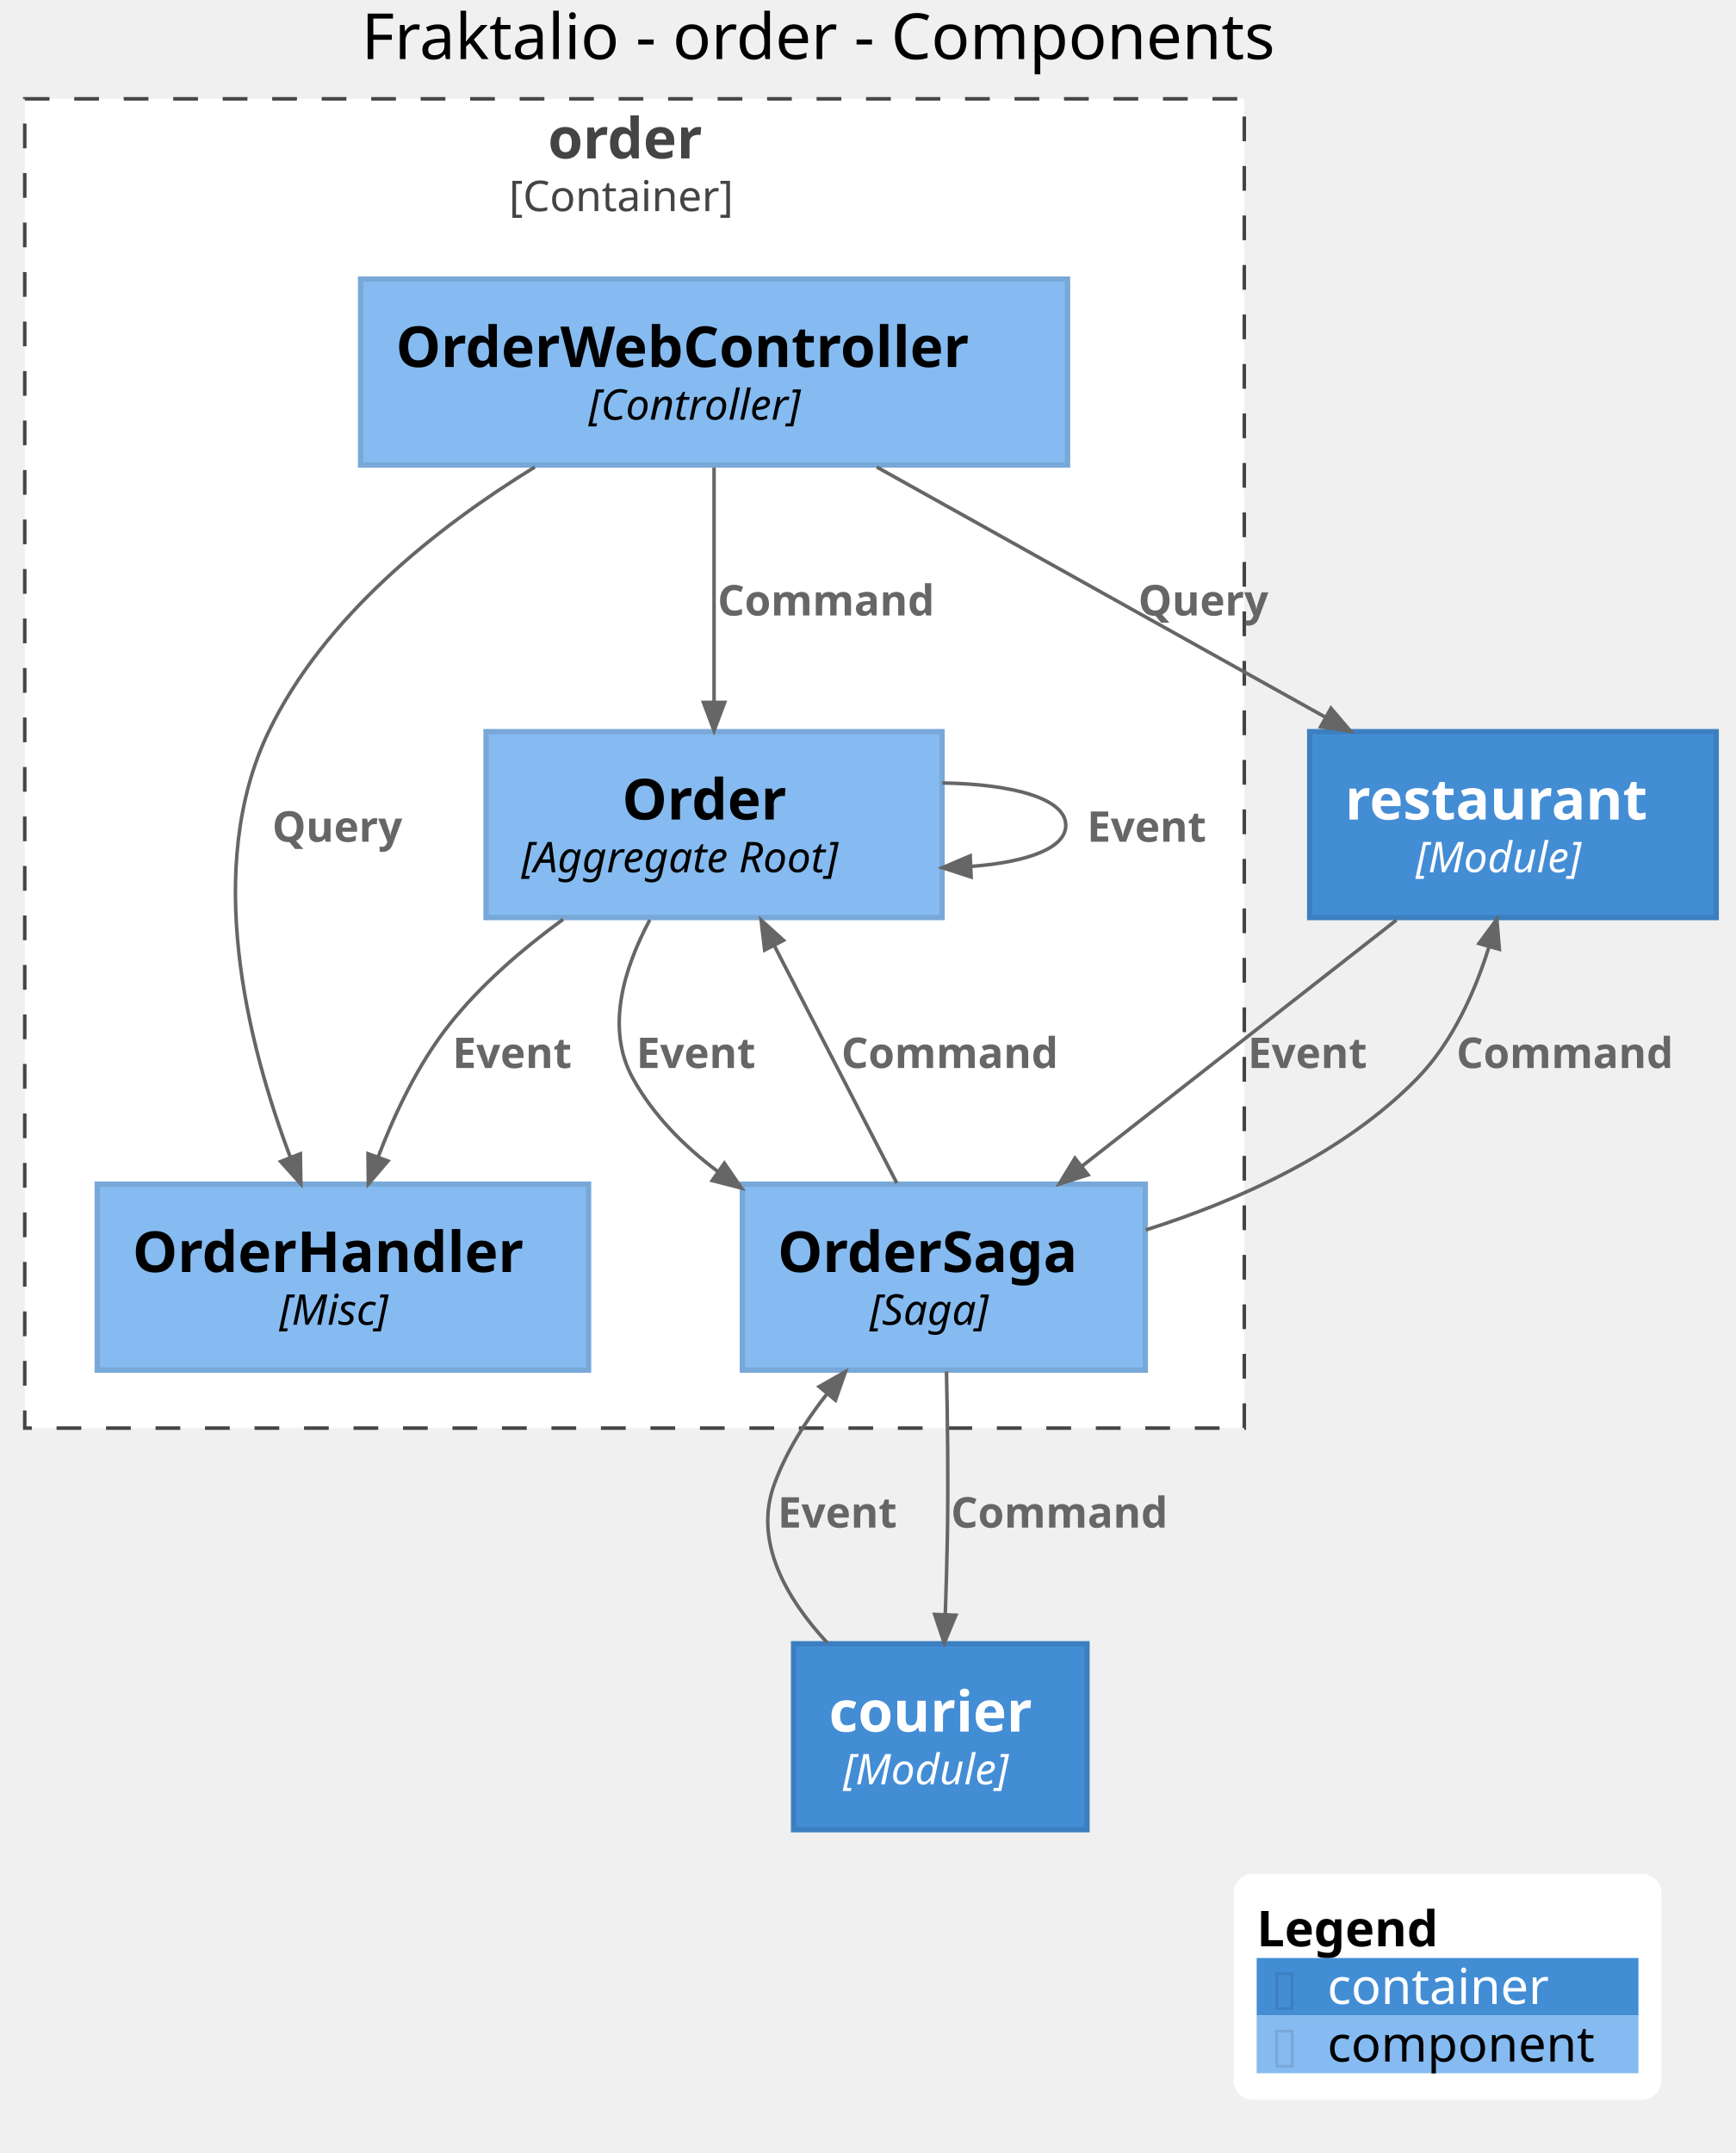
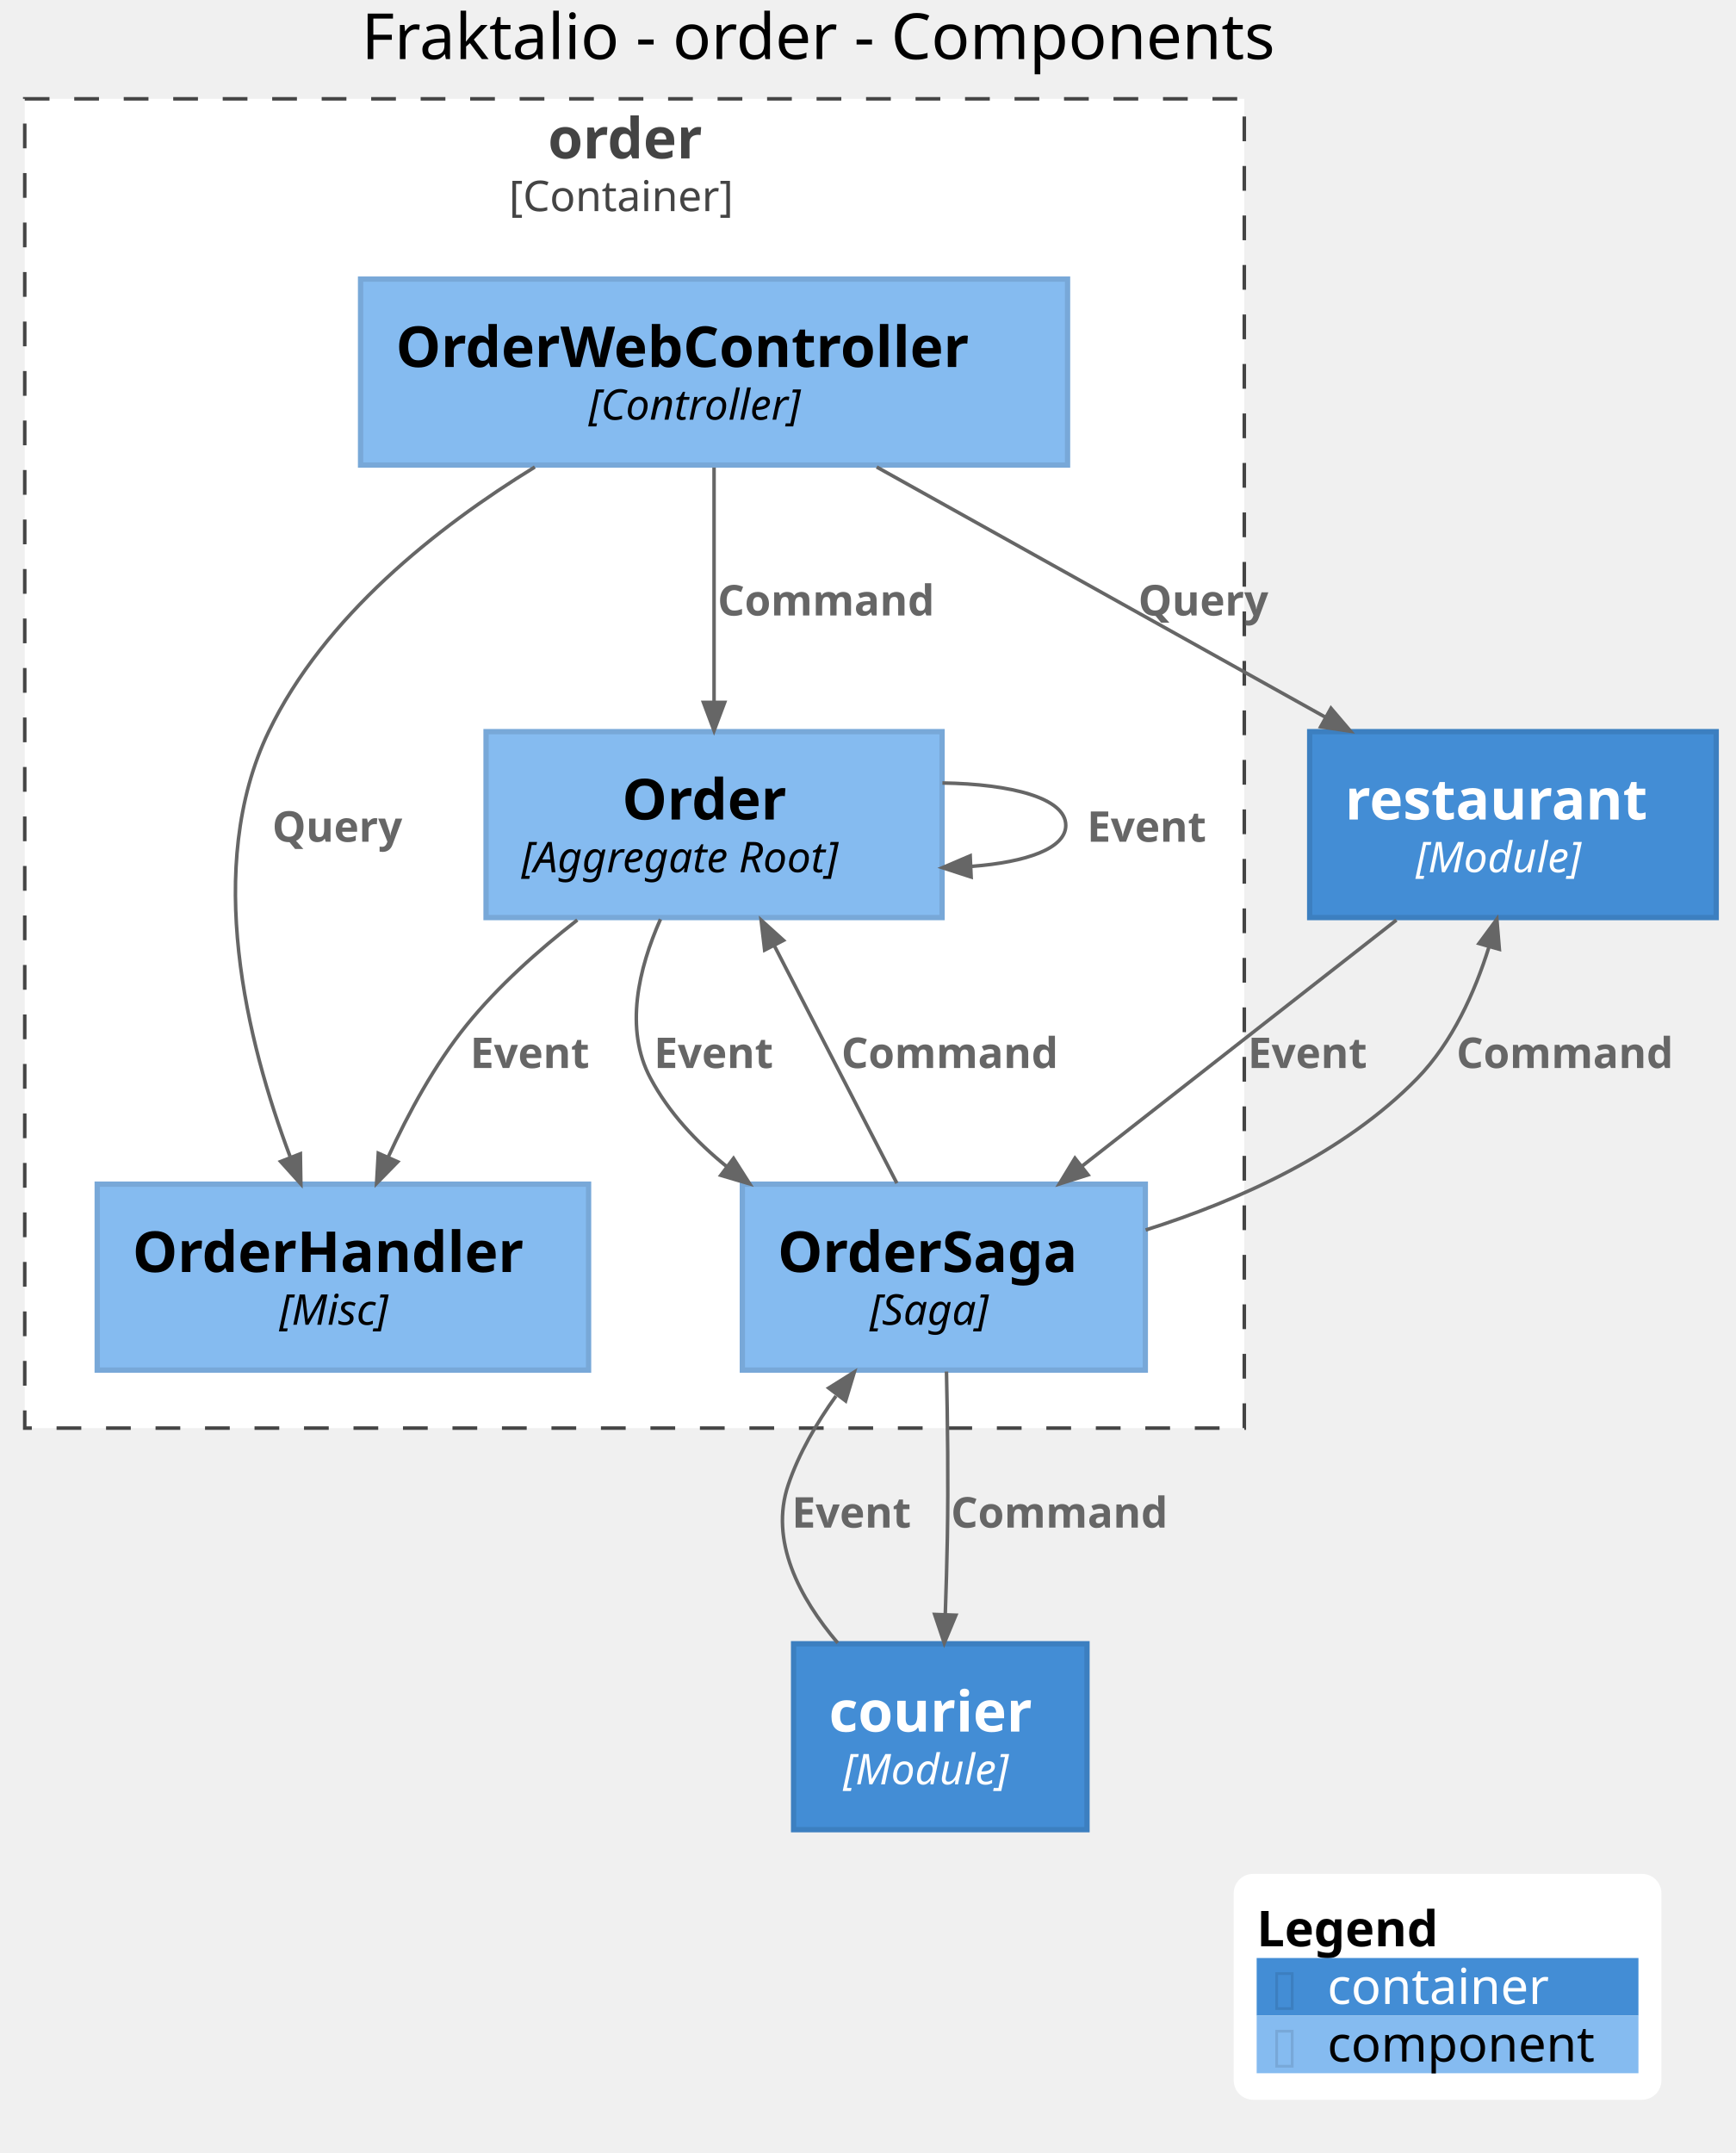
<svg xmlns="http://www.w3.org/2000/svg" contentScriptType="application/ecmascript" contentStyleType="text/css" height="609px" preserveAspectRatio="none" style="width:491px;height:609px;background:#FFFFFF;" version="1.1" viewBox="0 0 491 609" width="491px" zoomAndPan="magnify">
  <defs />
  <g>
    <text fill="#000000" font-family="sans-serif" font-size="18" lengthAdjust="spacing" textLength="274" x="102.25" y="16.708">Fraktalio - order - Components</text>
    <rect fill="#FFFFFF" height="376" style="stroke:#444444;stroke-width:1.0;stroke-dasharray:7.0,7.0;" width="345" x="7" y="27.953" />
    <text fill="#444444" font-family="sans-serif" font-size="16" font-weight="bold" lengthAdjust="spacing" textLength="49" x="155" y="44.805">order</text>
    <text fill="#444444" font-family="sans-serif" font-size="12" lengthAdjust="spacing" textLength="71" x="144" y="59.717">[Container]</text>
    <rect fill="#85BBF0" height="52.594" style="stroke:#78A8D8;stroke-width:1.5;" width="129" x="137.5" y="206.953" />
    <text fill="#000000" font-family="sans-serif" font-size="16" font-weight="bold" lengthAdjust="spacing" textLength="52" x="176" y="231.805">Order</text>
    <text fill="#000000" font-family="sans-serif" font-size="12" font-style="italic" lengthAdjust="spacing" textLength="109" x="147.5" y="246.717">[Aggregate Root]</text>
    <rect fill="#85BBF0" height="52.594" style="stroke:#78A8D8;stroke-width:1.5;" width="139" x="27.5" y="334.953" />
    <text fill="#000000" font-family="sans-serif" font-size="16" font-weight="bold" lengthAdjust="spacing" textLength="119" x="37.5" y="359.805">OrderHandler</text>
    <text fill="#000000" font-family="sans-serif" font-size="12" font-style="italic" lengthAdjust="spacing" textLength="36" x="79" y="374.717">[Misc]</text>
+     <rect fill="#85BBF0" height="52.594" style="stroke:#78A8D8;stroke-width:1.5;" width="200" x="102" y="78.953" />
+     <text fill="#000000" font-family="sans-serif" font-size="16" font-weight="bold" lengthAdjust="spacing" textLength="180" x="112" y="103.805">OrderWebController</text>
+     <text fill="#000000" font-family="sans-serif" font-size="12" font-style="italic" lengthAdjust="spacing" textLength="71" x="166.5" y="118.717">[Controller]</text>
    <rect fill="#85BBF0" height="52.594" style="stroke:#78A8D8;stroke-width:1.5;" width="114" x="210" y="334.953" />
    <text fill="#000000" font-family="sans-serif" font-size="16" font-weight="bold" lengthAdjust="spacing" textLength="94" x="220" y="359.805">OrderSaga</text>
    <text fill="#000000" font-family="sans-serif" font-size="12" font-style="italic" lengthAdjust="spacing" textLength="42" x="246" y="374.717">[Saga]</text>
-     <rect fill="#85BBF0" height="52.594" style="stroke:#78A8D8;stroke-width:1.5;" width="200" x="102" y="78.953" />
-     <text fill="#000000" font-family="sans-serif" font-size="16" font-weight="bold" lengthAdjust="spacing" textLength="180" x="112" y="103.805">OrderWebController</text>
-     <text fill="#000000" font-family="sans-serif" font-size="12" font-style="italic" lengthAdjust="spacing" textLength="71" x="166.5" y="118.717">[Controller]</text>
    <rect fill="#438DD5" height="52.594" style="stroke:#3C7FC0;stroke-width:1.5;" width="83" x="224.5" y="464.953" />
    <text fill="#FFFFFF" font-family="sans-serif" font-size="16" font-weight="bold" lengthAdjust="spacing" textLength="63" x="234.5" y="489.805">courier</text>
    <text fill="#FFFFFF" font-family="sans-serif" font-size="12" font-style="italic" lengthAdjust="spacing" textLength="55" x="238.5" y="504.717">[Module]</text>
    <rect fill="#438DD5" height="52.594" style="stroke:#3C7FC0;stroke-width:1.5;" width="115" x="370.5" y="206.953" />
    <text fill="#FFFFFF" font-family="sans-serif" font-size="16" font-weight="bold" lengthAdjust="spacing" textLength="95" x="380.5" y="231.805">restaurant</text>
    <text fill="#FFFFFF" font-family="sans-serif" font-size="12" font-style="italic" lengthAdjust="spacing" textLength="55" x="400.5" y="246.717">[Module]</text>
    <path d="M395.03,260.253 C369.22,280.453 333.26,308.593 306.02,329.913 " fill="none" id="Fraktalio.restaurant-to-Fraktalio.order.OrderSaga" style="stroke:#666666;stroke-width:1.0;" />
    <polygon fill="#666666" points="299.65,334.903,307.796,332.325,304.092,327.605,299.65,334.903" style="stroke:#666666;stroke-width:1.0;" />
    <text fill="#666666" font-family="sans-serif" font-size="12" font-weight="bold" lengthAdjust="spacing" textLength="39" x="353" y="302.092">Event</text>
    <path d="M324.1,347.913 C350.44,339.583 380.36,326.153 401,304.953 C410.84,294.843 417.18,280.763 421.22,267.853 " fill="none" id="Fraktalio.order.OrderSaga-to-Fraktalio.restaurant" style="stroke:#666666;stroke-width:1.0;" />
    <polygon fill="#666666" points="423.45,260.003,418.38,266.88,424.151,268.518,423.45,260.003" style="stroke:#666666;stroke-width:1.0;" />
    <text fill="#666666" font-family="sans-serif" font-size="12" font-weight="bold" lengthAdjust="spacing" textLength="69" x="412" y="302.092">Command</text>
+     <path d="M236.98,464.723 C226.14,451.933 217.62,435.843 223,419.953 C225.99,411.113 230.96,402.563 236.49,394.873 " fill="none" id="Fraktalio.courier-to-Fraktalio.order.OrderSaga" style="stroke:#666666;stroke-width:1.0;" />
+     <polygon fill="#666666" points="241.69,388.083,234.449,392.619,239.217,396.261,241.69,388.083" style="stroke:#666666;stroke-width:1.0;" />
+     <text fill="#666666" font-family="sans-serif" font-size="12" font-weight="bold" lengthAdjust="spacing" textLength="39" x="224" y="432.092">Event</text>
+     <path d="M267.75,387.953 C268.06,401.853 268.28,419.343 268,434.953 C267.87,441.953 267.66,449.443 267.41,456.583 " fill="none" id="Fraktalio.order.OrderSaga-to-Fraktalio.courier" style="stroke:#666666;stroke-width:1.0;" />
+     <polygon fill="#666666" points="267.12,464.763,270.404,456.875,264.407,456.661,267.12,464.763" style="stroke:#666666;stroke-width:1.0;" />
+     <text fill="#666666" font-family="sans-serif" font-size="12" font-weight="bold" lengthAdjust="spacing" textLength="69" x="269" y="432.092">Command</text>
    <path d="M266.6,221.473 C286.19,221.773 301.5,225.763 301.5,233.453 C301.5,240.003 290.4,243.863 275,245.053 " fill="none" id="Fraktalio.order.Order-to-Fraktalio.order.Order" style="stroke:#666666;stroke-width:1.0;" />
    <polygon fill="#666666" points="266.6,245.433,274.726,248.073,274.458,242.079,266.6,245.433" style="stroke:#666666;stroke-width:1.0;" />
    <text fill="#666666" font-family="sans-serif" font-size="12" font-weight="bold" lengthAdjust="spacing" textLength="39" x="307.5" y="238.092">Event</text>
-     <path d="M183.81,260.203 C176.44,273.993 171.29,290.973 179,304.953 C184.74,315.363 193.35,324.083 202.96,331.303 " fill="none" id="Fraktalio.order.Order-to-Fraktalio.order.OrderSaga" style="stroke:#666666;stroke-width:1.0;" />
-     <polygon fill="#666666" points="209.76,336.063,204.923,329.02,201.485,333.937,209.76,336.063" style="stroke:#666666;stroke-width:1.0;" />
-     <text fill="#666666" font-family="sans-serif" font-size="12" font-weight="bold" lengthAdjust="spacing" textLength="39" x="180" y="302.092">Event</text>
    <path d="M253.71,334.683 C243.68,315.243 229.84,288.423 219.01,267.423 " fill="none" id="Fraktalio.order.OrderSaga-to-Fraktalio.order.Order" style="stroke:#666666;stroke-width:1.0;" />
    <polygon fill="#666666" points="215.31,260.253,216.313,268.738,221.645,265.986,215.31,260.253" style="stroke:#666666;stroke-width:1.0;" />
    <text fill="#666666" font-family="sans-serif" font-size="12" font-weight="bold" lengthAdjust="spacing" textLength="69" x="238" y="302.092">Command</text>
-     <path d="M159.29,260.043 C147.72,268.483 135.93,278.633 127,289.953 C118.33,300.933 111.73,314.793 106.95,327.313 " fill="none" id="Fraktalio.order.Order-to-Fraktalio.order.OrderHandler" style="stroke:#666666;stroke-width:1.0;" />
-     <polygon fill="#666666" points="104.2,334.893,109.746,328.394,104.105,326.35,104.2,334.893" style="stroke:#666666;stroke-width:1.0;" />
-     <text fill="#666666" font-family="sans-serif" font-size="12" font-weight="bold" lengthAdjust="spacing" textLength="39" x="128" y="302.092">Event</text>
-     <path d="M267.75,387.953 C268.06,401.853 268.28,419.343 268,434.953 C267.87,441.953 267.66,449.443 267.41,456.583 " fill="none" id="Fraktalio.order.OrderSaga-to-Fraktalio.courier" style="stroke:#666666;stroke-width:1.0;" />
-     <polygon fill="#666666" points="267.12,464.763,270.404,456.875,264.407,456.661,267.12,464.763" style="stroke:#666666;stroke-width:1.0;" />
-     <text fill="#666666" font-family="sans-serif" font-size="12" font-weight="bold" lengthAdjust="spacing" textLength="69" x="269" y="432.092">Command</text>
-     <path d="M233.99,464.653 C222.29,451.973 213.18,435.993 219,419.953 C222.32,410.783 227.82,402.053 233.93,394.293 " fill="none" id="Fraktalio.courier-to-Fraktalio.order.OrderSaga" style="stroke:#666666;stroke-width:1.0;" />
-     <polygon fill="#666666" points="239.17,388.003,231.74,392.222,236.346,396.067,239.17,388.003" style="stroke:#666666;stroke-width:1.0;" />
-     <text fill="#666666" font-family="sans-serif" font-size="12" font-weight="bold" lengthAdjust="spacing" textLength="39" x="220" y="432.092">Event</text>
+     <path d="M186.84,260.003 C180.68,273.893 176.56,291.023 184,304.953 C189.19,314.673 196.92,322.983 205.61,329.993 " fill="none" id="Fraktalio.order.Order-to-Fraktalio.order.OrderSaga" style="stroke:#666666;stroke-width:1.0;" />
+     <polygon fill="#666666" points="212.09,334.873,207.508,327.662,203.896,332.453,212.09,334.873" style="stroke:#666666;stroke-width:1.0;" />
+     <text fill="#666666" font-family="sans-serif" font-size="12" font-weight="bold" lengthAdjust="spacing" textLength="39" x="185" y="302.092">Event</text>
+     <path d="M163.32,260.233 C152.29,268.803 140.88,278.983 132,289.953 C123.03,301.033 115.55,314.793 109.85,327.213 " fill="none" id="Fraktalio.order.Order-to-Fraktalio.order.OrderHandler" style="stroke:#666666;stroke-width:1.0;" />
+     <polygon fill="#666666" points="106.53,334.733,112.505,328.626,107.016,326.203,106.53,334.733" style="stroke:#666666;stroke-width:1.0;" />
+     <text fill="#666666" font-family="sans-serif" font-size="12" font-weight="bold" lengthAdjust="spacing" textLength="39" x="133" y="302.092">Event</text>
    <path d="M202,132.253 C202,151.363 202,177.593 202,198.413 " fill="none" id="Fraktalio.order.OrderWebController-to-Fraktalio.order.Order" style="stroke:#666666;stroke-width:1.0;" />
    <polygon fill="#666666" points="202,206.683,205,198.683,199,198.683,202,206.683" style="stroke:#666666;stroke-width:1.0;" />
    <text fill="#666666" font-family="sans-serif" font-size="12" font-weight="bold" lengthAdjust="spacing" textLength="69" x="203" y="174.092">Command</text>
+     <path d="M151.3,132.103 C123.53,149.163 91.66,174.433 76,206.953 C57.55,245.263 69.9,294.803 82.04,327.083 " fill="none" id="Fraktalio.order.OrderWebController-to-Fraktalio.order.OrderHandler" style="stroke:#666666;stroke-width:1.0;" />
+     <polygon fill="#666666" points="85.11,334.903,84.972,326.36,79.389,328.557,85.11,334.903" style="stroke:#666666;stroke-width:1.0;" />
+     <text fill="#666666" font-family="sans-serif" font-size="12" font-weight="bold" lengthAdjust="spacing" textLength="42" x="77" y="238.092">Query</text>
    <path d="M248.01,132.103 C284.82,152.623 336.48,181.433 375.02,202.913 " fill="none" id="Fraktalio.order.OrderWebController-to-Fraktalio.restaurant" style="stroke:#666666;stroke-width:1.0;" />
    <polygon fill="#666666" points="382.06,206.843,376.521,200.337,373.609,205.583,382.06,206.843" style="stroke:#666666;stroke-width:1.0;" />
    <text fill="#666666" font-family="sans-serif" font-size="12" font-weight="bold" lengthAdjust="spacing" textLength="42" x="322" y="174.092">Query</text>
-     <path d="M151.3,132.103 C123.53,149.163 91.66,174.433 76,206.953 C57.55,245.263 69.9,294.803 82.04,327.083 " fill="none" id="Fraktalio.order.OrderWebController-to-Fraktalio.order.OrderHandler" style="stroke:#666666;stroke-width:1.0;" />
-     <polygon fill="#666666" points="85.11,334.903,84.972,326.36,79.389,328.557,85.11,334.903" style="stroke:#666666;stroke-width:1.0;" />
-     <text fill="#666666" font-family="sans-serif" font-size="12" font-weight="bold" lengthAdjust="spacing" textLength="42" x="77" y="238.092">Query</text>
    <rect fill="#FFFFFF" height="62.891" rx="5" ry="5" style="stroke:#FFFFFF;stroke-width:1.0;" width="120" x="349.5" y="530.547" />
    <rect height="16.297" style="stroke:none;stroke-width:1.0;fill:none;" width="108" x="355.5" y="537.547" />
    <text fill="#000000" font-family="sans-serif" font-size="14" font-weight="bold" lengthAdjust="spacing" textLength="59" x="355.5" y="550.542">Legend</text>
    <text fill="#FFFFFF" font-family="sans-serif" font-size="14" lengthAdjust="spacing" textLength="0" x="418.5" y="550.542" />
    <rect fill="#438DD5" height="16.297" style="stroke:none;stroke-width:1.0;" width="108" x="355.5" y="553.844" />
    <text fill="#3C7FC0" font-family="sans-serif" font-size="14" lengthAdjust="spacing" textLength="8" x="359.5" y="566.839">▯</text>
    <text fill="#FFFFFF" font-family="sans-serif" font-size="14" lengthAdjust="spacing" textLength="0" x="371.5" y="566.839" />
    <text fill="#FFFFFF" font-family="sans-serif" font-size="14" lengthAdjust="spacing" textLength="65" x="375.5" y="566.839">container</text>
    <text fill="#FFFFFF" font-family="sans-serif" font-size="14" lengthAdjust="spacing" textLength="0" x="448.5" y="566.839" />
    <rect fill="#85BBF0" height="16.297" style="stroke:none;stroke-width:1.0;" width="108" x="355.5" y="570.141" />
    <text fill="#78A8D8" font-family="sans-serif" font-size="14" lengthAdjust="spacing" textLength="8" x="359.5" y="583.136">▯</text>
    <text fill="#FFFFFF" font-family="sans-serif" font-size="14" lengthAdjust="spacing" textLength="0" x="371.5" y="583.136" />
    <text fill="#000000" font-family="sans-serif" font-size="14" lengthAdjust="spacing" textLength="80" x="375.5" y="583.136">component</text>
    <text fill="#FFFFFF" font-family="sans-serif" font-size="14" lengthAdjust="spacing" textLength="0" x="463.5" y="583.136" />
    <line style="stroke:#00000000;stroke-width:1.0;" x1="355.5" x2="463.5" y1="537.547" y2="537.547" />
    <line style="stroke:#00000000;stroke-width:1.0;" x1="355.5" x2="463.5" y1="553.844" y2="553.844" />
    <line style="stroke:#00000000;stroke-width:1.0;" x1="355.5" x2="463.5" y1="570.141" y2="570.141" />
    <line style="stroke:#00000000;stroke-width:1.0;" x1="355.5" x2="463.5" y1="586.438" y2="586.438" />
    <line style="stroke:#00000000;stroke-width:1.0;" x1="355.5" x2="355.5" y1="537.547" y2="586.438" />
    <line style="stroke:#00000000;stroke-width:1.0;" x1="463.5" x2="463.5" y1="537.547" y2="586.438" />
  </g>
</svg>
